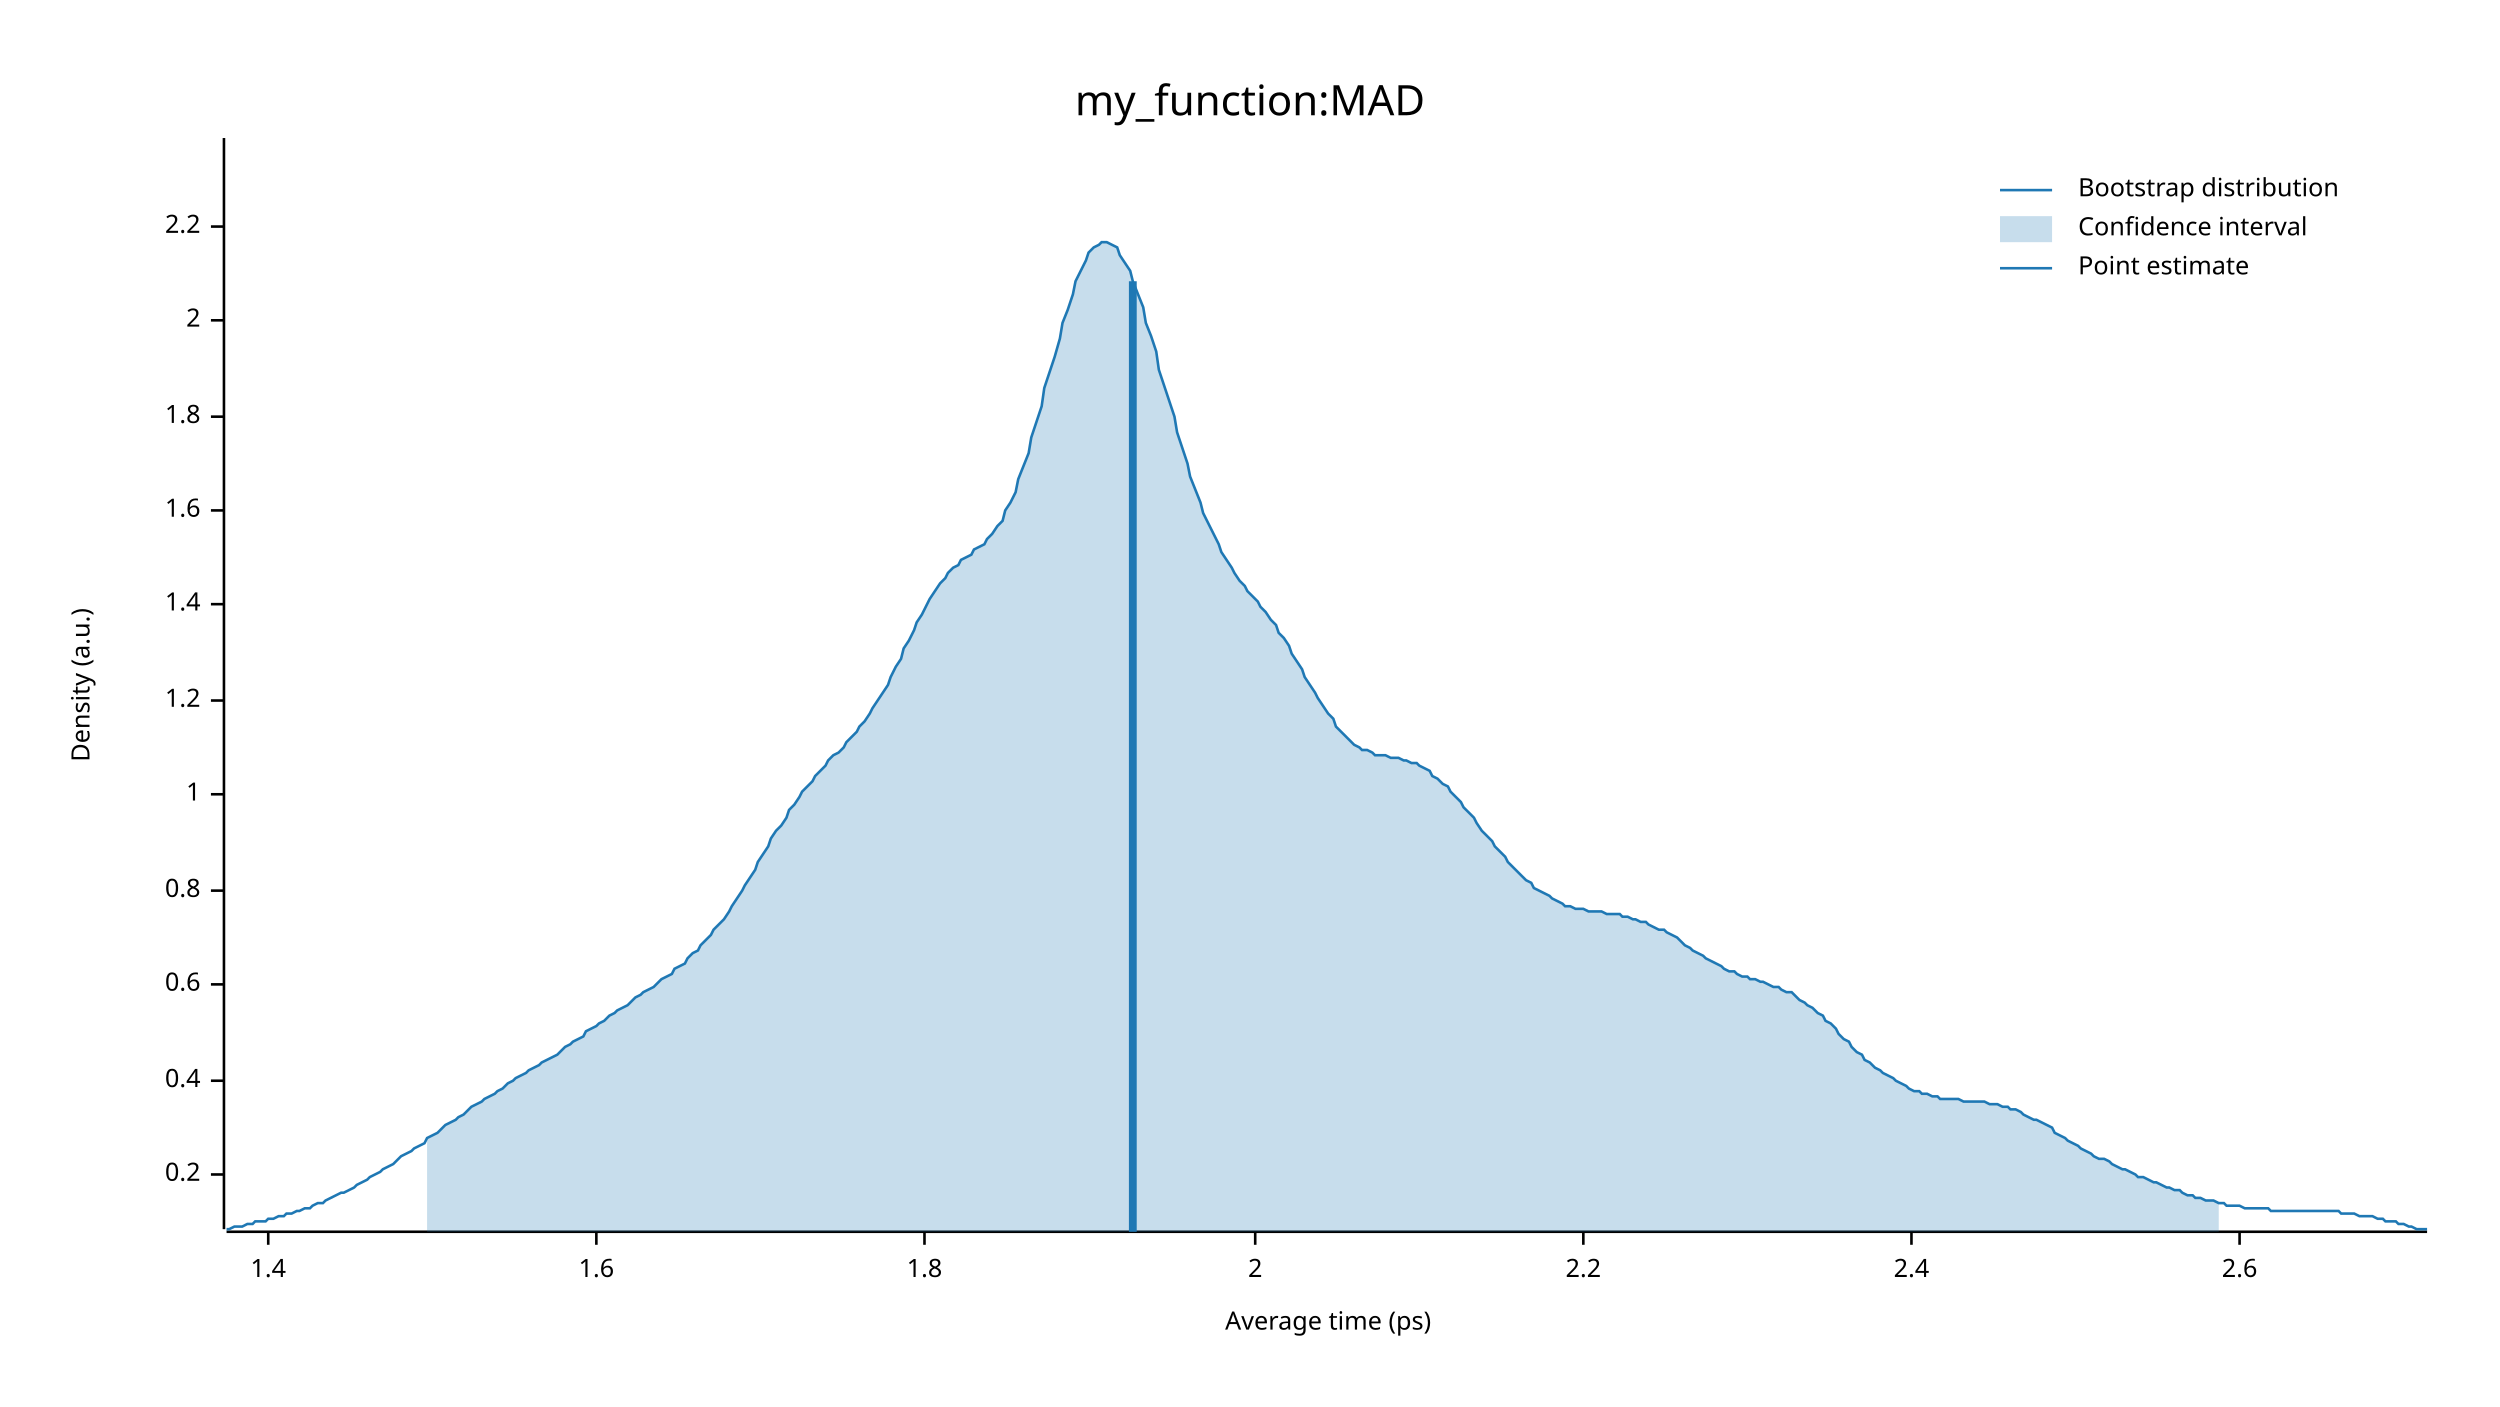
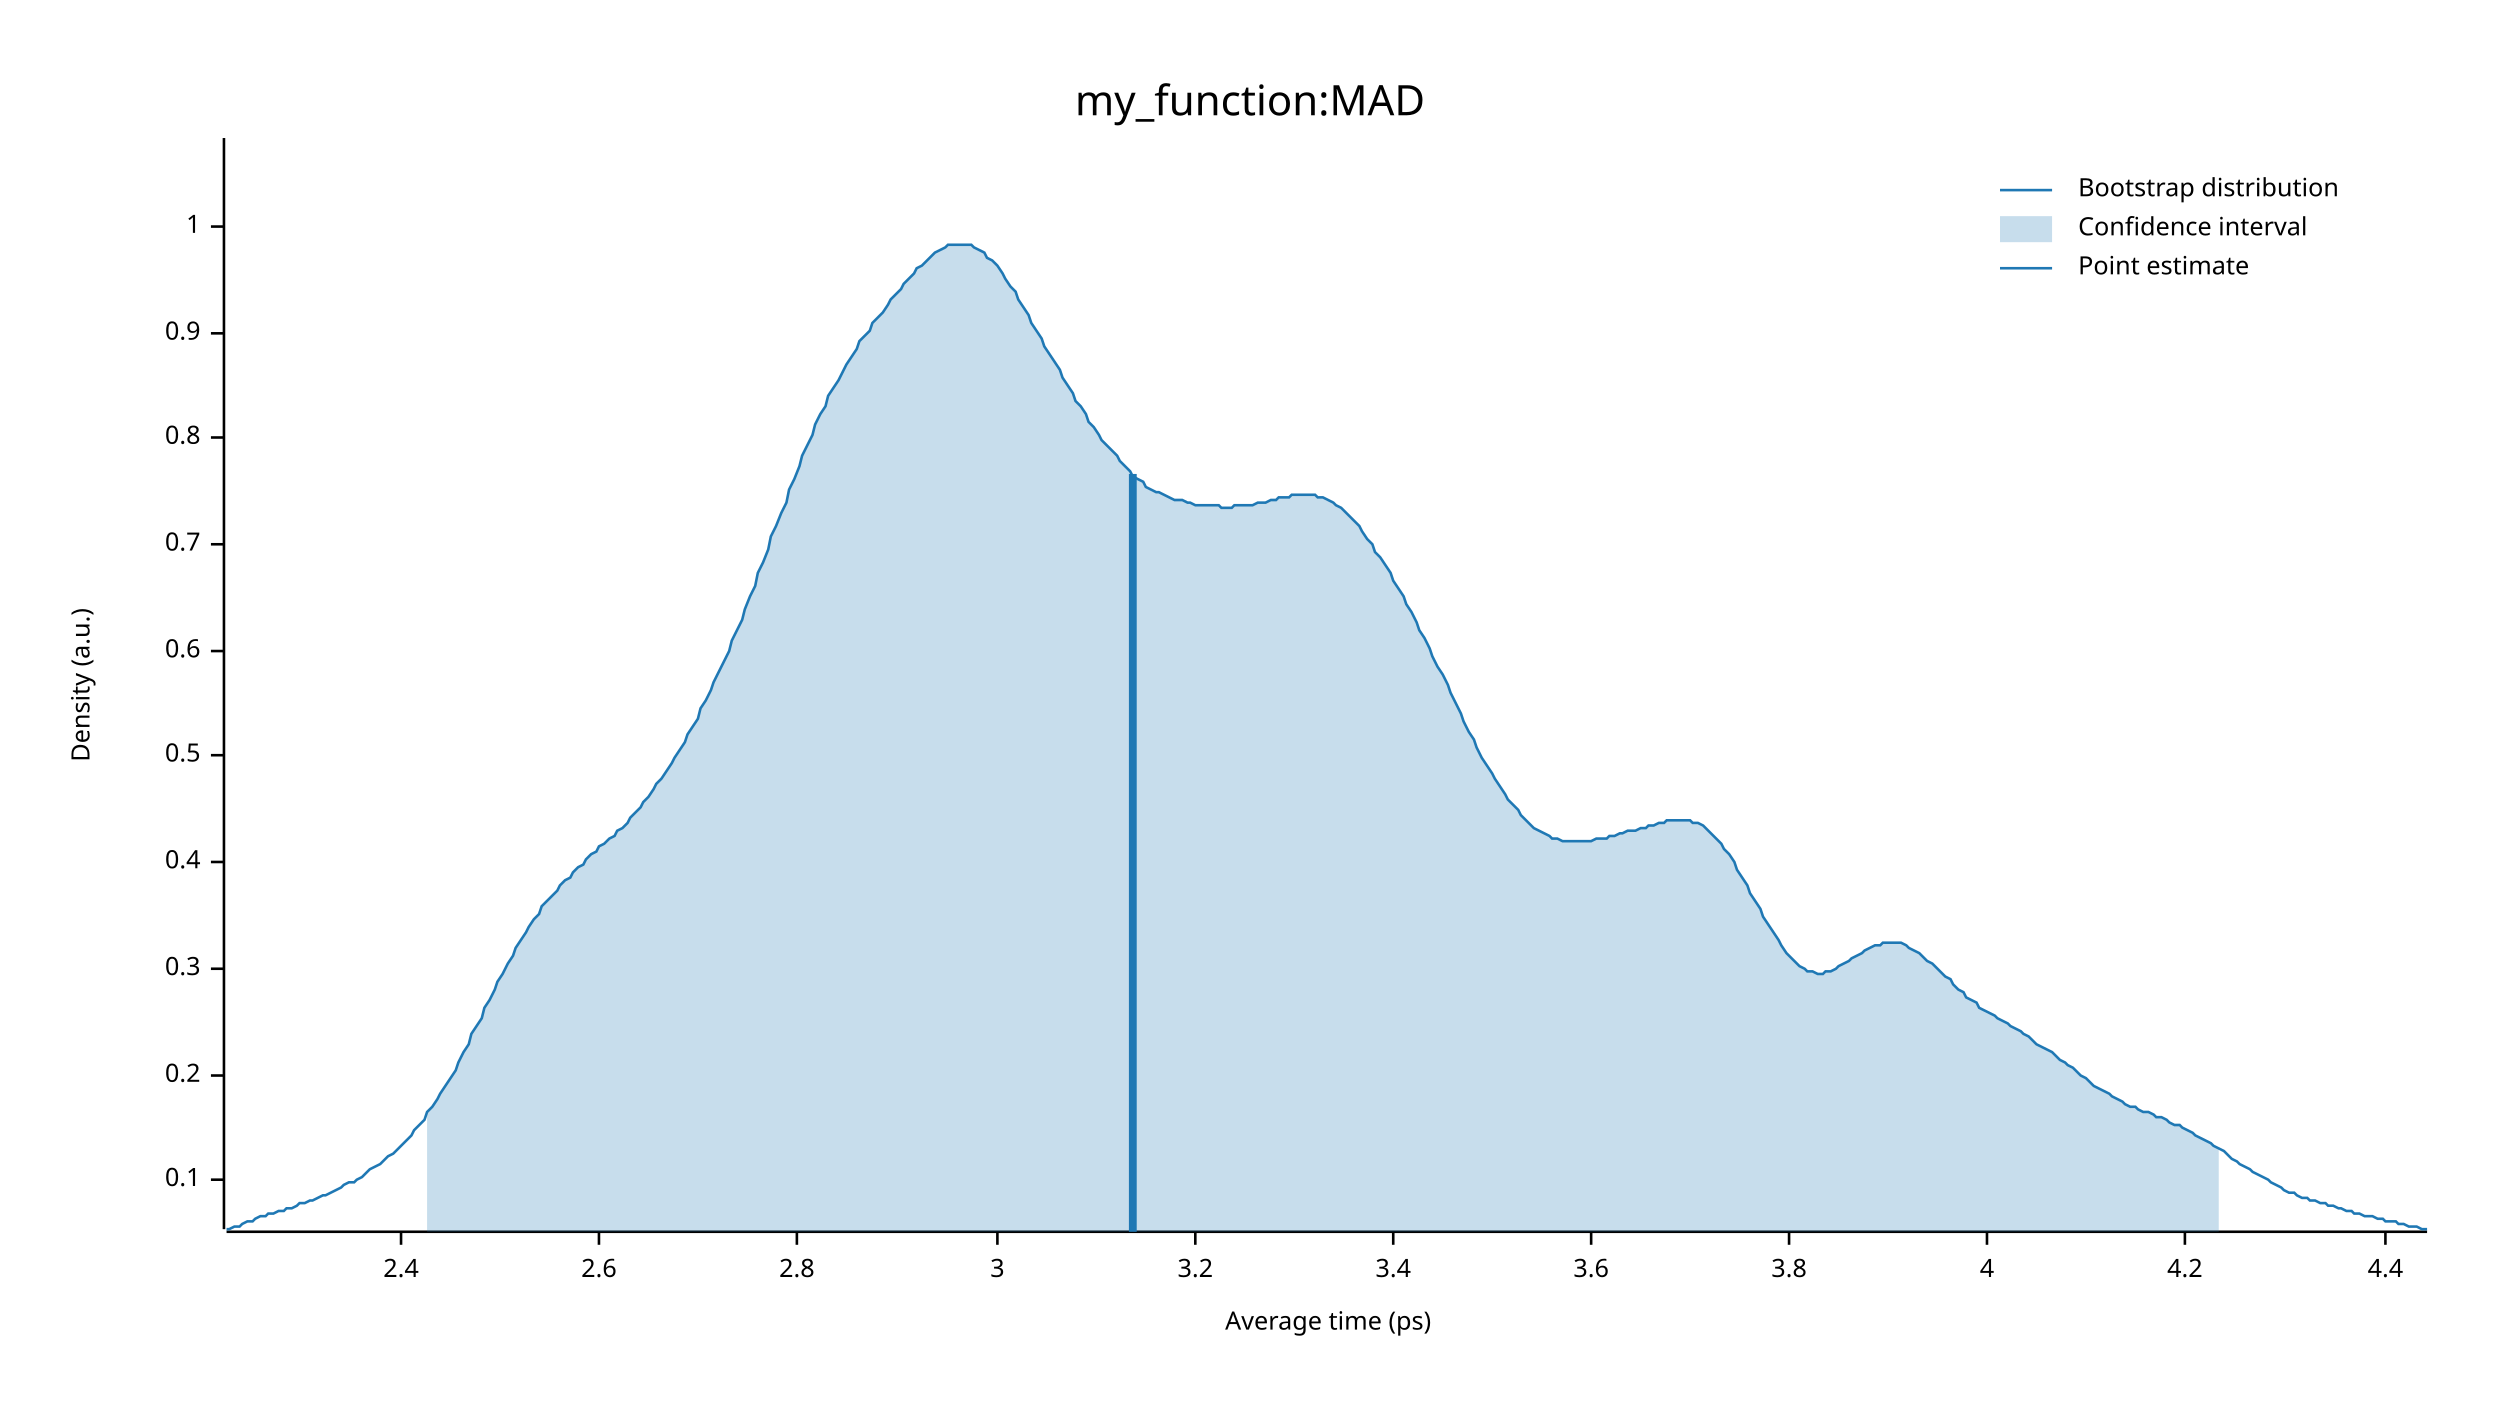
<svg xmlns="http://www.w3.org/2000/svg" width="960" height="540" viewBox="0 0 960 540">
  <text x="480" y="32" dy="0.76em" text-anchor="middle" font-family="sans-serif" font-size="16.129" opacity="1" fill="#000000">
my_function:MAD
</text>
  <text x="27" y="263" dy="0.76em" text-anchor="middle" font-family="sans-serif" font-size="9.677" opacity="1" fill="#000000" transform="rotate(270, 27, 263)">
Density (a.u.)
</text>
  <text x="510" y="513" dy="-0.5ex" text-anchor="middle" font-family="sans-serif" font-size="9.677" opacity="1" fill="#000000">
Average time (ps)
</text>
  <polyline fill="none" opacity="1" stroke="#000000" stroke-width="1" points="86,53 86,472 " />
-   <text x="77" y="451" dy="0.5ex" text-anchor="end" font-family="sans-serif" font-size="9.677" opacity="1" fill="#000000">
+   <text x="77" y="453" dy="0.5ex" text-anchor="end" font-family="sans-serif" font-size="9.677" opacity="1" fill="#000000">
+ 0.1
+ </text>
+   <polyline fill="none" opacity="1" stroke="#000000" stroke-width="1" points="81,453 86,453 " />
+   <text x="77" y="413" dy="0.5ex" text-anchor="end" font-family="sans-serif" font-size="9.677" opacity="1" fill="#000000">
0.2
</text>
-   <polyline fill="none" opacity="1" stroke="#000000" stroke-width="1" points="81,451 86,451 " />
-   <text x="77" y="415" dy="0.5ex" text-anchor="end" font-family="sans-serif" font-size="9.677" opacity="1" fill="#000000">
+   <polyline fill="none" opacity="1" stroke="#000000" stroke-width="1" points="81,413 86,413 " />
+   <text x="77" y="372" dy="0.5ex" text-anchor="end" font-family="sans-serif" font-size="9.677" opacity="1" fill="#000000">
+ 0.3
+ </text>
+   <polyline fill="none" opacity="1" stroke="#000000" stroke-width="1" points="81,372 86,372 " />
+   <text x="77" y="331" dy="0.5ex" text-anchor="end" font-family="sans-serif" font-size="9.677" opacity="1" fill="#000000">
0.4
</text>
-   <polyline fill="none" opacity="1" stroke="#000000" stroke-width="1" points="81,415 86,415 " />
-   <text x="77" y="378" dy="0.5ex" text-anchor="end" font-family="sans-serif" font-size="9.677" opacity="1" fill="#000000">
+   <polyline fill="none" opacity="1" stroke="#000000" stroke-width="1" points="81,331 86,331 " />
+   <text x="77" y="290" dy="0.5ex" text-anchor="end" font-family="sans-serif" font-size="9.677" opacity="1" fill="#000000">
+ 0.5
+ </text>
+   <polyline fill="none" opacity="1" stroke="#000000" stroke-width="1" points="81,290 86,290 " />
+   <text x="77" y="250" dy="0.5ex" text-anchor="end" font-family="sans-serif" font-size="9.677" opacity="1" fill="#000000">
0.6
</text>
-   <polyline fill="none" opacity="1" stroke="#000000" stroke-width="1" points="81,378 86,378 " />
-   <text x="77" y="342" dy="0.5ex" text-anchor="end" font-family="sans-serif" font-size="9.677" opacity="1" fill="#000000">
+   <polyline fill="none" opacity="1" stroke="#000000" stroke-width="1" points="81,250 86,250 " />
+   <text x="77" y="209" dy="0.5ex" text-anchor="end" font-family="sans-serif" font-size="9.677" opacity="1" fill="#000000">
+ 0.7
+ </text>
+   <polyline fill="none" opacity="1" stroke="#000000" stroke-width="1" points="81,209 86,209 " />
+   <text x="77" y="168" dy="0.5ex" text-anchor="end" font-family="sans-serif" font-size="9.677" opacity="1" fill="#000000">
0.8
</text>
-   <polyline fill="none" opacity="1" stroke="#000000" stroke-width="1" points="81,342 86,342 " />
-   <text x="77" y="305" dy="0.5ex" text-anchor="end" font-family="sans-serif" font-size="9.677" opacity="1" fill="#000000">
+   <polyline fill="none" opacity="1" stroke="#000000" stroke-width="1" points="81,168 86,168 " />
+   <text x="77" y="128" dy="0.5ex" text-anchor="end" font-family="sans-serif" font-size="9.677" opacity="1" fill="#000000">
+ 0.9
+ </text>
+   <polyline fill="none" opacity="1" stroke="#000000" stroke-width="1" points="81,128 86,128 " />
+   <text x="77" y="87" dy="0.5ex" text-anchor="end" font-family="sans-serif" font-size="9.677" opacity="1" fill="#000000">
1
- </text>
-   <polyline fill="none" opacity="1" stroke="#000000" stroke-width="1" points="81,305 86,305 " />
-   <text x="77" y="269" dy="0.5ex" text-anchor="end" font-family="sans-serif" font-size="9.677" opacity="1" fill="#000000">
- 1.2
- </text>
-   <polyline fill="none" opacity="1" stroke="#000000" stroke-width="1" points="81,269 86,269 " />
-   <text x="77" y="232" dy="0.5ex" text-anchor="end" font-family="sans-serif" font-size="9.677" opacity="1" fill="#000000">
- 1.4
- </text>
-   <polyline fill="none" opacity="1" stroke="#000000" stroke-width="1" points="81,232 86,232 " />
-   <text x="77" y="196" dy="0.5ex" text-anchor="end" font-family="sans-serif" font-size="9.677" opacity="1" fill="#000000">
- 1.6
- </text>
-   <polyline fill="none" opacity="1" stroke="#000000" stroke-width="1" points="81,196 86,196 " />
-   <text x="77" y="160" dy="0.5ex" text-anchor="end" font-family="sans-serif" font-size="9.677" opacity="1" fill="#000000">
- 1.8
- </text>
-   <polyline fill="none" opacity="1" stroke="#000000" stroke-width="1" points="81,160 86,160 " />
-   <text x="77" y="123" dy="0.5ex" text-anchor="end" font-family="sans-serif" font-size="9.677" opacity="1" fill="#000000">
- 2
- </text>
-   <polyline fill="none" opacity="1" stroke="#000000" stroke-width="1" points="81,123 86,123 " />
-   <text x="77" y="87" dy="0.5ex" text-anchor="end" font-family="sans-serif" font-size="9.677" opacity="1" fill="#000000">
- 2.2
</text>
  <polyline fill="none" opacity="1" stroke="#000000" stroke-width="1" points="81,87 86,87 " />
  <polyline fill="none" opacity="1" stroke="#000000" stroke-width="1" points="87,473 932,473 " />
-   <text x="103" y="483" dy="0.76em" text-anchor="middle" font-family="sans-serif" font-size="9.677" opacity="1" fill="#000000">
- 1.4
- </text>
-   <polyline fill="none" opacity="1" stroke="#000000" stroke-width="1" points="103,473 103,478 " />
-   <text x="229" y="483" dy="0.76em" text-anchor="middle" font-family="sans-serif" font-size="9.677" opacity="1" fill="#000000">
- 1.6
- </text>
-   <polyline fill="none" opacity="1" stroke="#000000" stroke-width="1" points="229,473 229,478 " />
-   <text x="355" y="483" dy="0.76em" text-anchor="middle" font-family="sans-serif" font-size="9.677" opacity="1" fill="#000000">
- 1.8
- </text>
-   <polyline fill="none" opacity="1" stroke="#000000" stroke-width="1" points="355,473 355,478 " />
-   <text x="482" y="483" dy="0.76em" text-anchor="middle" font-family="sans-serif" font-size="9.677" opacity="1" fill="#000000">
- 2
- </text>
-   <polyline fill="none" opacity="1" stroke="#000000" stroke-width="1" points="482,473 482,478 " />
-   <text x="608" y="483" dy="0.76em" text-anchor="middle" font-family="sans-serif" font-size="9.677" opacity="1" fill="#000000">
- 2.2
- </text>
-   <polyline fill="none" opacity="1" stroke="#000000" stroke-width="1" points="608,473 608,478 " />
-   <text x="734" y="483" dy="0.76em" text-anchor="middle" font-family="sans-serif" font-size="9.677" opacity="1" fill="#000000">
+   <text x="154" y="483" dy="0.76em" text-anchor="middle" font-family="sans-serif" font-size="9.677" opacity="1" fill="#000000">
2.4
</text>
-   <polyline fill="none" opacity="1" stroke="#000000" stroke-width="1" points="734,473 734,478 " />
-   <text x="860" y="483" dy="0.76em" text-anchor="middle" font-family="sans-serif" font-size="9.677" opacity="1" fill="#000000">
+   <polyline fill="none" opacity="1" stroke="#000000" stroke-width="1" points="154,473 154,478 " />
+   <text x="230" y="483" dy="0.76em" text-anchor="middle" font-family="sans-serif" font-size="9.677" opacity="1" fill="#000000">
2.6
</text>
-   <polyline fill="none" opacity="1" stroke="#000000" stroke-width="1" points="860,473 860,478 " />
-   <polyline fill="none" opacity="1" stroke="#1F78B4" stroke-width="1" points="87,472 88,472 90,471 92,471 93,471 95,470 97,470 98,469 100,469 102,469 103,468 105,468 107,467 109,467 110,466 112,466 114,465 115,465 117,464 119,464 120,463 122,462 124,462 125,461 127,460 129,459 131,458 132,458 134,457 136,456 137,455 139,454 141,453 142,452 144,451 146,450 147,449 149,448 151,447 153,445 154,444 156,443 158,442 159,441 161,440 163,439 164,437 166,436 168,435 169,434 171,432 173,431 175,430 176,429 178,428 180,426 181,425 183,424 185,423 186,422 188,421 190,420 191,419 193,418 195,416 197,415 198,414 200,413 202,412 203,411 205,410 207,409 208,408 210,407 212,406 214,405 215,404 217,402 219,401 220,400 222,399 224,398 225,396 227,395 229,394 230,393 232,392 234,390 236,389 237,388 239,387 241,386 242,385 244,383 246,382 247,381 249,380 251,379 252,378 254,376 256,375 258,374 259,372 261,371 263,370 264,368 266,366 268,365 269,363 271,361 273,359 274,357 276,355 278,353 280,350 281,348 283,345 285,342 286,340 288,337 290,334 291,331 293,328 295,325 296,322 298,319 300,317 302,314 303,311 305,309 307,306 308,304 310,302 312,300 313,298 315,296 317,294 318,292 320,290 322,289 324,287 325,285 327,283 329,281 330,279 332,277 334,274 335,272 337,269 339,266 341,263 342,260 344,256 346,253 347,249 349,246 351,242 352,239 354,236 356,232 357,230 359,227 361,224 363,222 364,220 366,218 368,217 369,215 371,214 373,213 374,211 376,210 378,209 379,207 381,205 383,202 385,200 386,196 388,193 390,189 391,184 393,179 395,174 396,168 398,162 400,156 401,149 403,143 405,137 407,130 408,124 410,119 412,113 413,108 415,104 417,100 418,97 420,95 422,94 423,93 425,93 427,94 429,95 430,98 432,101 434,104 435,108 437,113 439,118 440,124 442,129 444,135 445,142 447,148 449,154 451,160 452,166 454,172 456,178 457,183 459,188 461,193 462,197 464,201 466,205 468,209 469,212 471,215 473,218 474,220 476,223 478,225 479,227 481,229 483,231 484,233 486,235 488,238 490,240 491,243 493,245 495,248 496,251 498,254 500,257 501,260 503,263 505,266 506,268 508,271 510,274 512,276 513,279 515,281 517,283 518,284 520,286 522,287 523,288 525,288 527,289 528,290 530,290 532,290 534,291 535,291 537,291 539,292 540,292 542,293 544,293 545,294 547,295 549,296 550,298 552,299 554,301 556,302 557,304 559,306 561,308 562,310 564,312 566,314 567,316 569,319 571,321 573,323 574,325 576,327 578,329 579,331 581,333 583,335 584,336 586,338 588,339 589,341 591,342 593,343 595,344 596,345 598,346 600,347 601,348 603,348 605,349 606,349 608,349 610,350 611,350 613,350 615,350 617,351 618,351 620,351 622,351 623,352 625,352 627,353 628,353 630,354 632,354 633,355 635,356 637,357 639,357 640,358 642,359 644,360 645,361 647,363 649,364 650,365 652,366 654,367 655,368 657,369 659,370 661,371 662,372 664,373 666,373 667,374 669,375 671,375 672,376 674,376 676,377 677,377 679,378 681,379 683,379 684,380 686,381 688,381 689,382 691,384 693,385 694,386 696,387 698,389 700,390 701,392 703,393 705,395 706,397 708,399 710,400 711,402 713,404 715,405 716,407 718,408 720,410 722,411 723,412 725,413 727,414 728,415 730,416 732,417 733,418 735,419 737,419 738,420 740,420 742,421 744,421 745,422 747,422 749,422 750,422 752,422 754,423 755,423 757,423 759,423 760,423 762,423 764,424 766,424 767,424 769,425 771,425 772,426 774,426 776,427 777,428 779,429 781,430 782,430 784,431 786,432 788,433 789,435 791,436 793,437 794,438 796,439 798,440 799,441 801,442 803,443 804,444 806,445 808,445 810,446 811,447 813,448 815,449 816,449 818,450 820,451 821,452 823,452 825,453 827,454 828,454 830,455 832,456 833,456 835,457 837,457 838,458 840,459 842,459 843,460 845,460 847,461 849,461 850,461 852,462 854,462 855,463 857,463 859,463 860,463 862,464 864,464 865,464 867,464 869,464 871,464 872,465 874,465 876,465 877,465 879,465 881,465 882,465 884,465 886,465 887,465 889,465 891,465 893,465 894,465 896,465 898,465 899,466 901,466 903,466 904,466 906,467 908,467 909,467 911,467 913,468 915,468 916,469 918,469 920,469 921,470 923,470 925,471 926,471 928,472 930,472 932,472 " />
-   <polygon opacity="0.25" fill="#1F78B4" points="164,437 166,436 168,435 169,434 171,432 173,431 175,430 176,429 178,428 180,426 181,425 183,424 185,423 186,422 188,421 190,420 191,419 193,418 195,416 197,415 198,414 200,413 202,412 203,411 205,410 207,409 208,408 210,407 212,406 214,405 215,404 217,402 219,401 220,400 222,399 224,398 225,396 227,395 229,394 230,393 232,392 234,390 236,389 237,388 239,387 241,386 242,385 244,383 246,382 247,381 249,380 251,379 252,378 254,376 256,375 258,374 259,372 261,371 263,370 264,368 266,366 268,365 269,363 271,361 273,359 274,357 276,355 278,353 280,350 281,348 283,345 285,342 286,340 288,337 290,334 291,331 293,328 295,325 296,322 298,319 300,317 302,314 303,311 305,309 307,306 308,304 310,302 312,300 313,298 315,296 317,294 318,292 320,290 322,289 324,287 325,285 327,283 329,281 330,279 332,277 334,274 335,272 337,269 339,266 341,263 342,260 344,256 346,253 347,249 349,246 351,242 352,239 354,236 356,232 357,230 359,227 361,224 363,222 364,220 366,218 368,217 369,215 371,214 373,213 374,211 376,210 378,209 379,207 381,205 383,202 385,200 386,196 388,193 390,189 391,184 393,179 395,174 396,168 398,162 400,156 401,149 403,143 405,137 407,130 408,124 410,119 412,113 413,108 415,104 417,100 418,97 420,95 422,94 423,93 425,93 427,94 429,95 430,98 432,101 434,104 435,108 437,113 439,118 440,124 442,129 444,135 445,142 447,148 449,154 451,160 452,166 454,172 456,178 457,183 459,188 461,193 462,197 464,201 466,205 468,209 469,212 471,215 473,218 474,220 476,223 478,225 479,227 481,229 483,231 484,233 486,235 488,238 490,240 491,243 493,245 495,248 496,251 498,254 500,257 501,260 503,263 505,266 506,268 508,271 510,274 512,276 513,279 515,281 517,283 518,284 520,286 522,287 523,288 525,288 527,289 528,290 530,290 532,290 534,291 535,291 537,291 539,292 540,292 542,293 544,293 545,294 547,295 549,296 550,298 552,299 554,301 556,302 557,304 559,306 561,308 562,310 564,312 566,314 567,316 569,319 571,321 573,323 574,325 576,327 578,329 579,331 581,333 583,335 584,336 586,338 588,339 589,341 591,342 593,343 595,344 596,345 598,346 600,347 601,348 603,348 605,349 606,349 608,349 610,350 611,350 613,350 615,350 617,351 618,351 620,351 622,351 623,352 625,352 627,353 628,353 630,354 632,354 633,355 635,356 637,357 639,357 640,358 642,359 644,360 645,361 647,363 649,364 650,365 652,366 654,367 655,368 657,369 659,370 661,371 662,372 664,373 666,373 667,374 669,375 671,375 672,376 674,376 676,377 677,377 679,378 681,379 683,379 684,380 686,381 688,381 689,382 691,384 693,385 694,386 696,387 698,389 700,390 701,392 703,393 705,395 706,397 708,399 710,400 711,402 713,404 715,405 716,407 718,408 720,410 722,411 723,412 725,413 727,414 728,415 730,416 732,417 733,418 735,419 737,419 738,420 740,420 742,421 744,421 745,422 747,422 749,422 750,422 752,422 754,423 755,423 757,423 759,423 760,423 762,423 764,424 766,424 767,424 769,425 771,425 772,426 774,426 776,427 777,428 779,429 781,430 782,430 784,431 786,432 788,433 789,435 791,436 793,437 794,438 796,439 798,440 799,441 801,442 803,443 804,444 806,445 808,445 810,446 811,447 813,448 815,449 816,449 818,450 820,451 821,452 823,452 825,453 827,454 828,454 830,455 832,456 833,456 835,457 837,457 838,458 840,459 842,459 843,460 845,460 847,461 849,461 850,461 852,462 852,473 164,473 " />
-   <polyline fill="none" opacity="1" stroke="#1F78B4" stroke-width="3" points="435,473 435,108 " />
+   <polyline fill="none" opacity="1" stroke="#000000" stroke-width="1" points="230,473 230,478 " />
+   <text x="306" y="483" dy="0.76em" text-anchor="middle" font-family="sans-serif" font-size="9.677" opacity="1" fill="#000000">
+ 2.8
+ </text>
+   <polyline fill="none" opacity="1" stroke="#000000" stroke-width="1" points="306,473 306,478 " />
+   <text x="383" y="483" dy="0.76em" text-anchor="middle" font-family="sans-serif" font-size="9.677" opacity="1" fill="#000000">
+ 3
+ </text>
+   <polyline fill="none" opacity="1" stroke="#000000" stroke-width="1" points="383,473 383,478 " />
+   <text x="459" y="483" dy="0.76em" text-anchor="middle" font-family="sans-serif" font-size="9.677" opacity="1" fill="#000000">
+ 3.2
+ </text>
+   <polyline fill="none" opacity="1" stroke="#000000" stroke-width="1" points="459,473 459,478 " />
+   <text x="535" y="483" dy="0.76em" text-anchor="middle" font-family="sans-serif" font-size="9.677" opacity="1" fill="#000000">
+ 3.4
+ </text>
+   <polyline fill="none" opacity="1" stroke="#000000" stroke-width="1" points="535,473 535,478 " />
+   <text x="611" y="483" dy="0.76em" text-anchor="middle" font-family="sans-serif" font-size="9.677" opacity="1" fill="#000000">
+ 3.6
+ </text>
+   <polyline fill="none" opacity="1" stroke="#000000" stroke-width="1" points="611,473 611,478 " />
+   <text x="687" y="483" dy="0.76em" text-anchor="middle" font-family="sans-serif" font-size="9.677" opacity="1" fill="#000000">
+ 3.8
+ </text>
+   <polyline fill="none" opacity="1" stroke="#000000" stroke-width="1" points="687,473 687,478 " />
+   <text x="763" y="483" dy="0.76em" text-anchor="middle" font-family="sans-serif" font-size="9.677" opacity="1" fill="#000000">
+ 4
+ </text>
+   <polyline fill="none" opacity="1" stroke="#000000" stroke-width="1" points="763,473 763,478 " />
+   <text x="839" y="483" dy="0.76em" text-anchor="middle" font-family="sans-serif" font-size="9.677" opacity="1" fill="#000000">
+ 4.2
+ </text>
+   <polyline fill="none" opacity="1" stroke="#000000" stroke-width="1" points="839,473 839,478 " />
+   <text x="916" y="483" dy="0.76em" text-anchor="middle" font-family="sans-serif" font-size="9.677" opacity="1" fill="#000000">
+ 4.4
+ </text>
+   <polyline fill="none" opacity="1" stroke="#000000" stroke-width="1" points="916,473 916,478 " />
+   <polyline fill="none" opacity="1" stroke="#1F78B4" stroke-width="1" points="87,472 88,472 90,471 92,471 93,470 95,469 97,469 98,468 100,467 102,467 103,466 105,466 107,465 109,465 110,464 112,464 114,463 115,462 117,462 119,461 120,461 122,460 124,459 125,459 127,458 129,457 131,456 132,455 134,454 136,454 137,453 139,452 141,450 142,449 144,448 146,447 147,446 149,444 151,443 153,441 154,440 156,438 158,436 159,434 161,432 163,430 164,427 166,425 168,422 169,420 171,417 173,414 175,411 176,408 178,404 180,401 181,397 183,394 185,391 186,387 188,384 190,380 191,377 193,374 195,370 197,367 198,364 200,361 202,358 203,356 205,353 207,351 208,348 210,346 212,344 214,342 215,340 217,338 219,337 220,335 222,333 224,332 225,330 227,328 229,327 230,325 232,324 234,322 236,321 237,319 239,318 241,316 242,314 244,312 246,310 247,308 249,306 251,303 252,301 254,299 256,296 258,293 259,291 261,288 263,285 264,282 266,279 268,276 269,272 271,269 273,265 274,262 276,258 278,254 280,250 281,246 283,242 285,238 286,234 288,229 290,225 291,220 293,216 295,211 296,206 298,202 300,197 302,193 303,188 305,184 307,179 308,175 310,171 312,167 313,163 315,159 317,156 318,152 320,149 322,146 324,142 325,140 327,137 329,134 330,131 332,129 334,127 335,124 337,122 339,120 341,117 342,115 344,113 346,111 347,109 349,107 351,105 352,103 354,102 356,100 357,99 359,97 361,96 363,95 364,94 366,94 368,94 369,94 371,94 373,94 374,95 376,96 378,97 379,99 381,100 383,102 385,105 386,107 388,110 390,112 391,115 393,118 395,121 396,124 398,127 400,130 401,133 403,136 405,139 407,142 408,145 410,148 412,151 413,154 415,156 417,159 418,162 420,164 422,167 423,169 425,171 427,173 429,175 430,177 432,179 434,181 435,183 437,184 439,185 440,187 442,188 444,189 445,189 447,190 449,191 451,192 452,192 454,192 456,193 457,193 459,194 461,194 462,194 464,194 466,194 468,194 469,195 471,195 473,195 474,194 476,194 478,194 479,194 481,194 483,193 484,193 486,193 488,192 490,192 491,191 493,191 495,191 496,190 498,190 500,190 501,190 503,190 505,190 506,191 508,191 510,192 512,193 513,194 515,195 517,197 518,198 520,200 522,202 523,204 525,207 527,209 528,212 530,214 532,217 534,220 535,223 537,226 539,229 540,232 542,235 544,239 545,242 547,245 549,249 550,252 552,256 554,259 556,263 557,266 559,270 561,274 562,277 564,281 566,284 567,287 569,291 571,294 573,297 574,299 576,302 578,305 579,307 581,309 583,311 584,313 586,315 588,317 589,318 591,319 593,320 595,321 596,322 598,322 600,323 601,323 603,323 605,323 606,323 608,323 610,323 611,323 613,322 615,322 617,322 618,321 620,321 622,320 623,320 625,319 627,319 628,319 630,318 632,318 633,317 635,317 637,316 639,316 640,315 642,315 644,315 645,315 647,315 649,315 650,316 652,316 654,317 655,318 657,320 659,322 661,324 662,326 664,328 666,331 667,334 669,337 671,340 672,343 674,346 676,349 677,352 679,355 681,358 683,361 684,363 686,366 688,368 689,369 691,371 693,372 694,373 696,373 698,374 700,374 701,373 703,373 705,372 706,371 708,370 710,369 711,368 713,367 715,366 716,365 718,364 720,363 722,363 723,362 725,362 727,362 728,362 730,362 732,363 733,364 735,365 737,366 738,367 740,369 742,370 744,372 745,373 747,375 749,376 750,378 752,380 754,381 755,383 757,384 759,385 760,387 762,388 764,389 766,390 767,391 769,392 771,393 772,394 774,395 776,396 777,397 779,398 781,400 782,401 784,402 786,403 788,404 789,405 791,407 793,408 794,409 796,410 798,412 799,413 801,414 803,416 804,417 806,418 808,419 810,420 811,421 813,422 815,423 816,424 818,425 820,425 821,426 823,427 825,427 827,428 828,429 830,429 832,430 833,431 835,432 837,432 838,433 840,434 842,435 843,436 845,437 847,438 849,439 850,440 852,441 854,442 855,443 857,445 859,446 860,447 862,448 864,449 865,450 867,451 869,452 871,453 872,454 874,455 876,456 877,457 879,458 881,458 882,459 884,460 886,460 887,461 889,461 891,462 893,462 894,463 896,463 898,464 899,464 901,465 903,465 904,466 906,466 908,467 909,467 911,467 913,468 915,468 916,469 918,469 920,469 921,470 923,470 925,471 926,471 928,471 930,472 932,472 " />
+   <polygon opacity="0.25" fill="#1F78B4" points="164,427 166,425 168,422 169,420 171,417 173,414 175,411 176,408 178,404 180,401 181,397 183,394 185,391 186,387 188,384 190,380 191,377 193,374 195,370 197,367 198,364 200,361 202,358 203,356 205,353 207,351 208,348 210,346 212,344 214,342 215,340 217,338 219,337 220,335 222,333 224,332 225,330 227,328 229,327 230,325 232,324 234,322 236,321 237,319 239,318 241,316 242,314 244,312 246,310 247,308 249,306 251,303 252,301 254,299 256,296 258,293 259,291 261,288 263,285 264,282 266,279 268,276 269,272 271,269 273,265 274,262 276,258 278,254 280,250 281,246 283,242 285,238 286,234 288,229 290,225 291,220 293,216 295,211 296,206 298,202 300,197 302,193 303,188 305,184 307,179 308,175 310,171 312,167 313,163 315,159 317,156 318,152 320,149 322,146 324,142 325,140 327,137 329,134 330,131 332,129 334,127 335,124 337,122 339,120 341,117 342,115 344,113 346,111 347,109 349,107 351,105 352,103 354,102 356,100 357,99 359,97 361,96 363,95 364,94 366,94 368,94 369,94 371,94 373,94 374,95 376,96 378,97 379,99 381,100 383,102 385,105 386,107 388,110 390,112 391,115 393,118 395,121 396,124 398,127 400,130 401,133 403,136 405,139 407,142 408,145 410,148 412,151 413,154 415,156 417,159 418,162 420,164 422,167 423,169 425,171 427,173 429,175 430,177 432,179 434,181 435,183 437,184 439,185 440,187 442,188 444,189 445,189 447,190 449,191 451,192 452,192 454,192 456,193 457,193 459,194 461,194 462,194 464,194 466,194 468,194 469,195 471,195 473,195 474,194 476,194 478,194 479,194 481,194 483,193 484,193 486,193 488,192 490,192 491,191 493,191 495,191 496,190 498,190 500,190 501,190 503,190 505,190 506,191 508,191 510,192 512,193 513,194 515,195 517,197 518,198 520,200 522,202 523,204 525,207 527,209 528,212 530,214 532,217 534,220 535,223 537,226 539,229 540,232 542,235 544,239 545,242 547,245 549,249 550,252 552,256 554,259 556,263 557,266 559,270 561,274 562,277 564,281 566,284 567,287 569,291 571,294 573,297 574,299 576,302 578,305 579,307 581,309 583,311 584,313 586,315 588,317 589,318 591,319 593,320 595,321 596,322 598,322 600,323 601,323 603,323 605,323 606,323 608,323 610,323 611,323 613,322 615,322 617,322 618,321 620,321 622,320 623,320 625,319 627,319 628,319 630,318 632,318 633,317 635,317 637,316 639,316 640,315 642,315 644,315 645,315 647,315 649,315 650,316 652,316 654,317 655,318 657,320 659,322 661,324 662,326 664,328 666,331 667,334 669,337 671,340 672,343 674,346 676,349 677,352 679,355 681,358 683,361 684,363 686,366 688,368 689,369 691,371 693,372 694,373 696,373 698,374 700,374 701,373 703,373 705,372 706,371 708,370 710,369 711,368 713,367 715,366 716,365 718,364 720,363 722,363 723,362 725,362 727,362 728,362 730,362 732,363 733,364 735,365 737,366 738,367 740,369 742,370 744,372 745,373 747,375 749,376 750,378 752,380 754,381 755,383 757,384 759,385 760,387 762,388 764,389 766,390 767,391 769,392 771,393 772,394 774,395 776,396 777,397 779,398 781,400 782,401 784,402 786,403 788,404 789,405 791,407 793,408 794,409 796,410 798,412 799,413 801,414 803,416 804,417 806,418 808,419 810,420 811,421 813,422 815,423 816,424 818,425 820,425 821,426 823,427 825,427 827,428 828,429 830,429 832,430 833,431 835,432 837,432 838,433 840,434 842,435 843,436 845,437 847,438 849,439 850,440 852,441 852,473 164,473 " />
+   <polyline fill="none" opacity="1" stroke="#1F78B4" stroke-width="3" points="435,473 435,182 " />
  <text x="798" y="68" dy="0.76em" text-anchor="start" font-family="sans-serif" font-size="9.677" opacity="1" fill="#000000">
Bootstrap distribution
</text>
  <text x="798" y="83" dy="0.76em" text-anchor="start" font-family="sans-serif" font-size="9.677" opacity="1" fill="#000000">
Confidence interval
</text>
  <text x="798" y="98" dy="0.76em" text-anchor="start" font-family="sans-serif" font-size="9.677" opacity="1" fill="#000000">
Point estimate
</text>
  <polyline fill="none" opacity="1" stroke="#1F78B4" stroke-width="1" points="768,73 788,73 " />
  <rect x="768" y="83" width="20" height="10" opacity="0.25" fill="#1F78B4" stroke="none" />
  <polyline fill="none" opacity="1" stroke="#1F78B4" stroke-width="1" points="768,103 788,103 " />
</svg>
